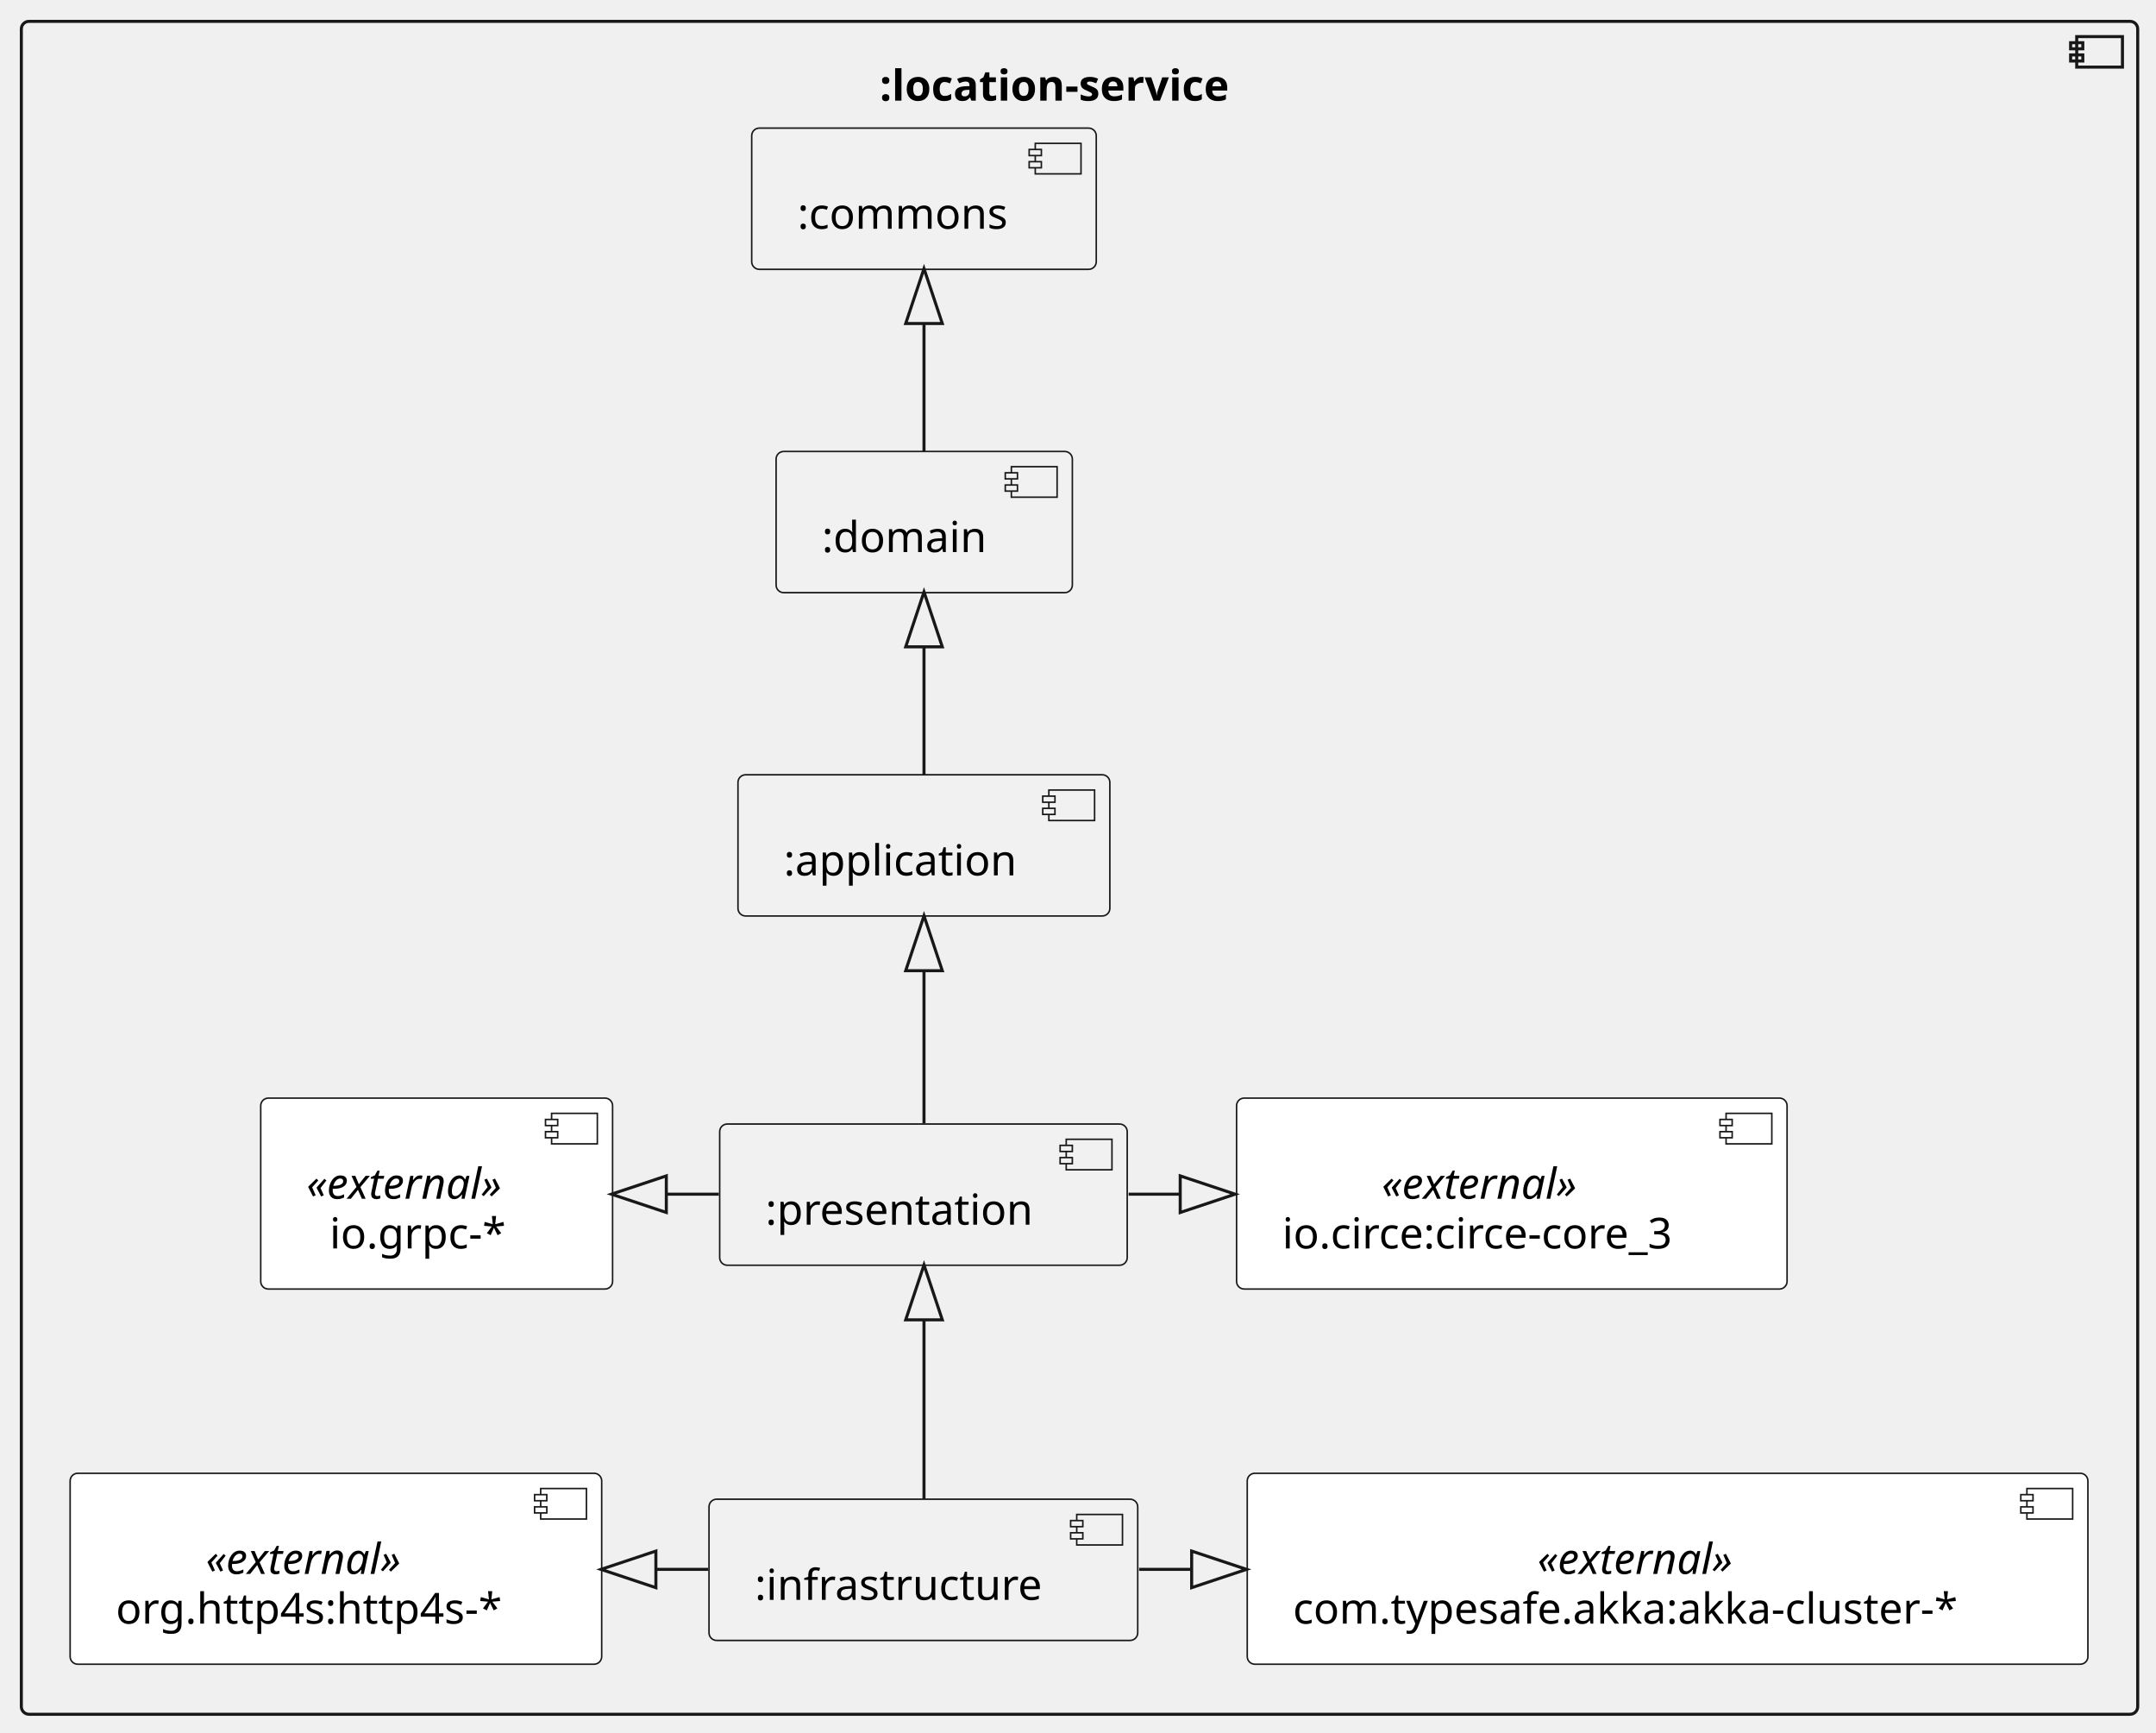
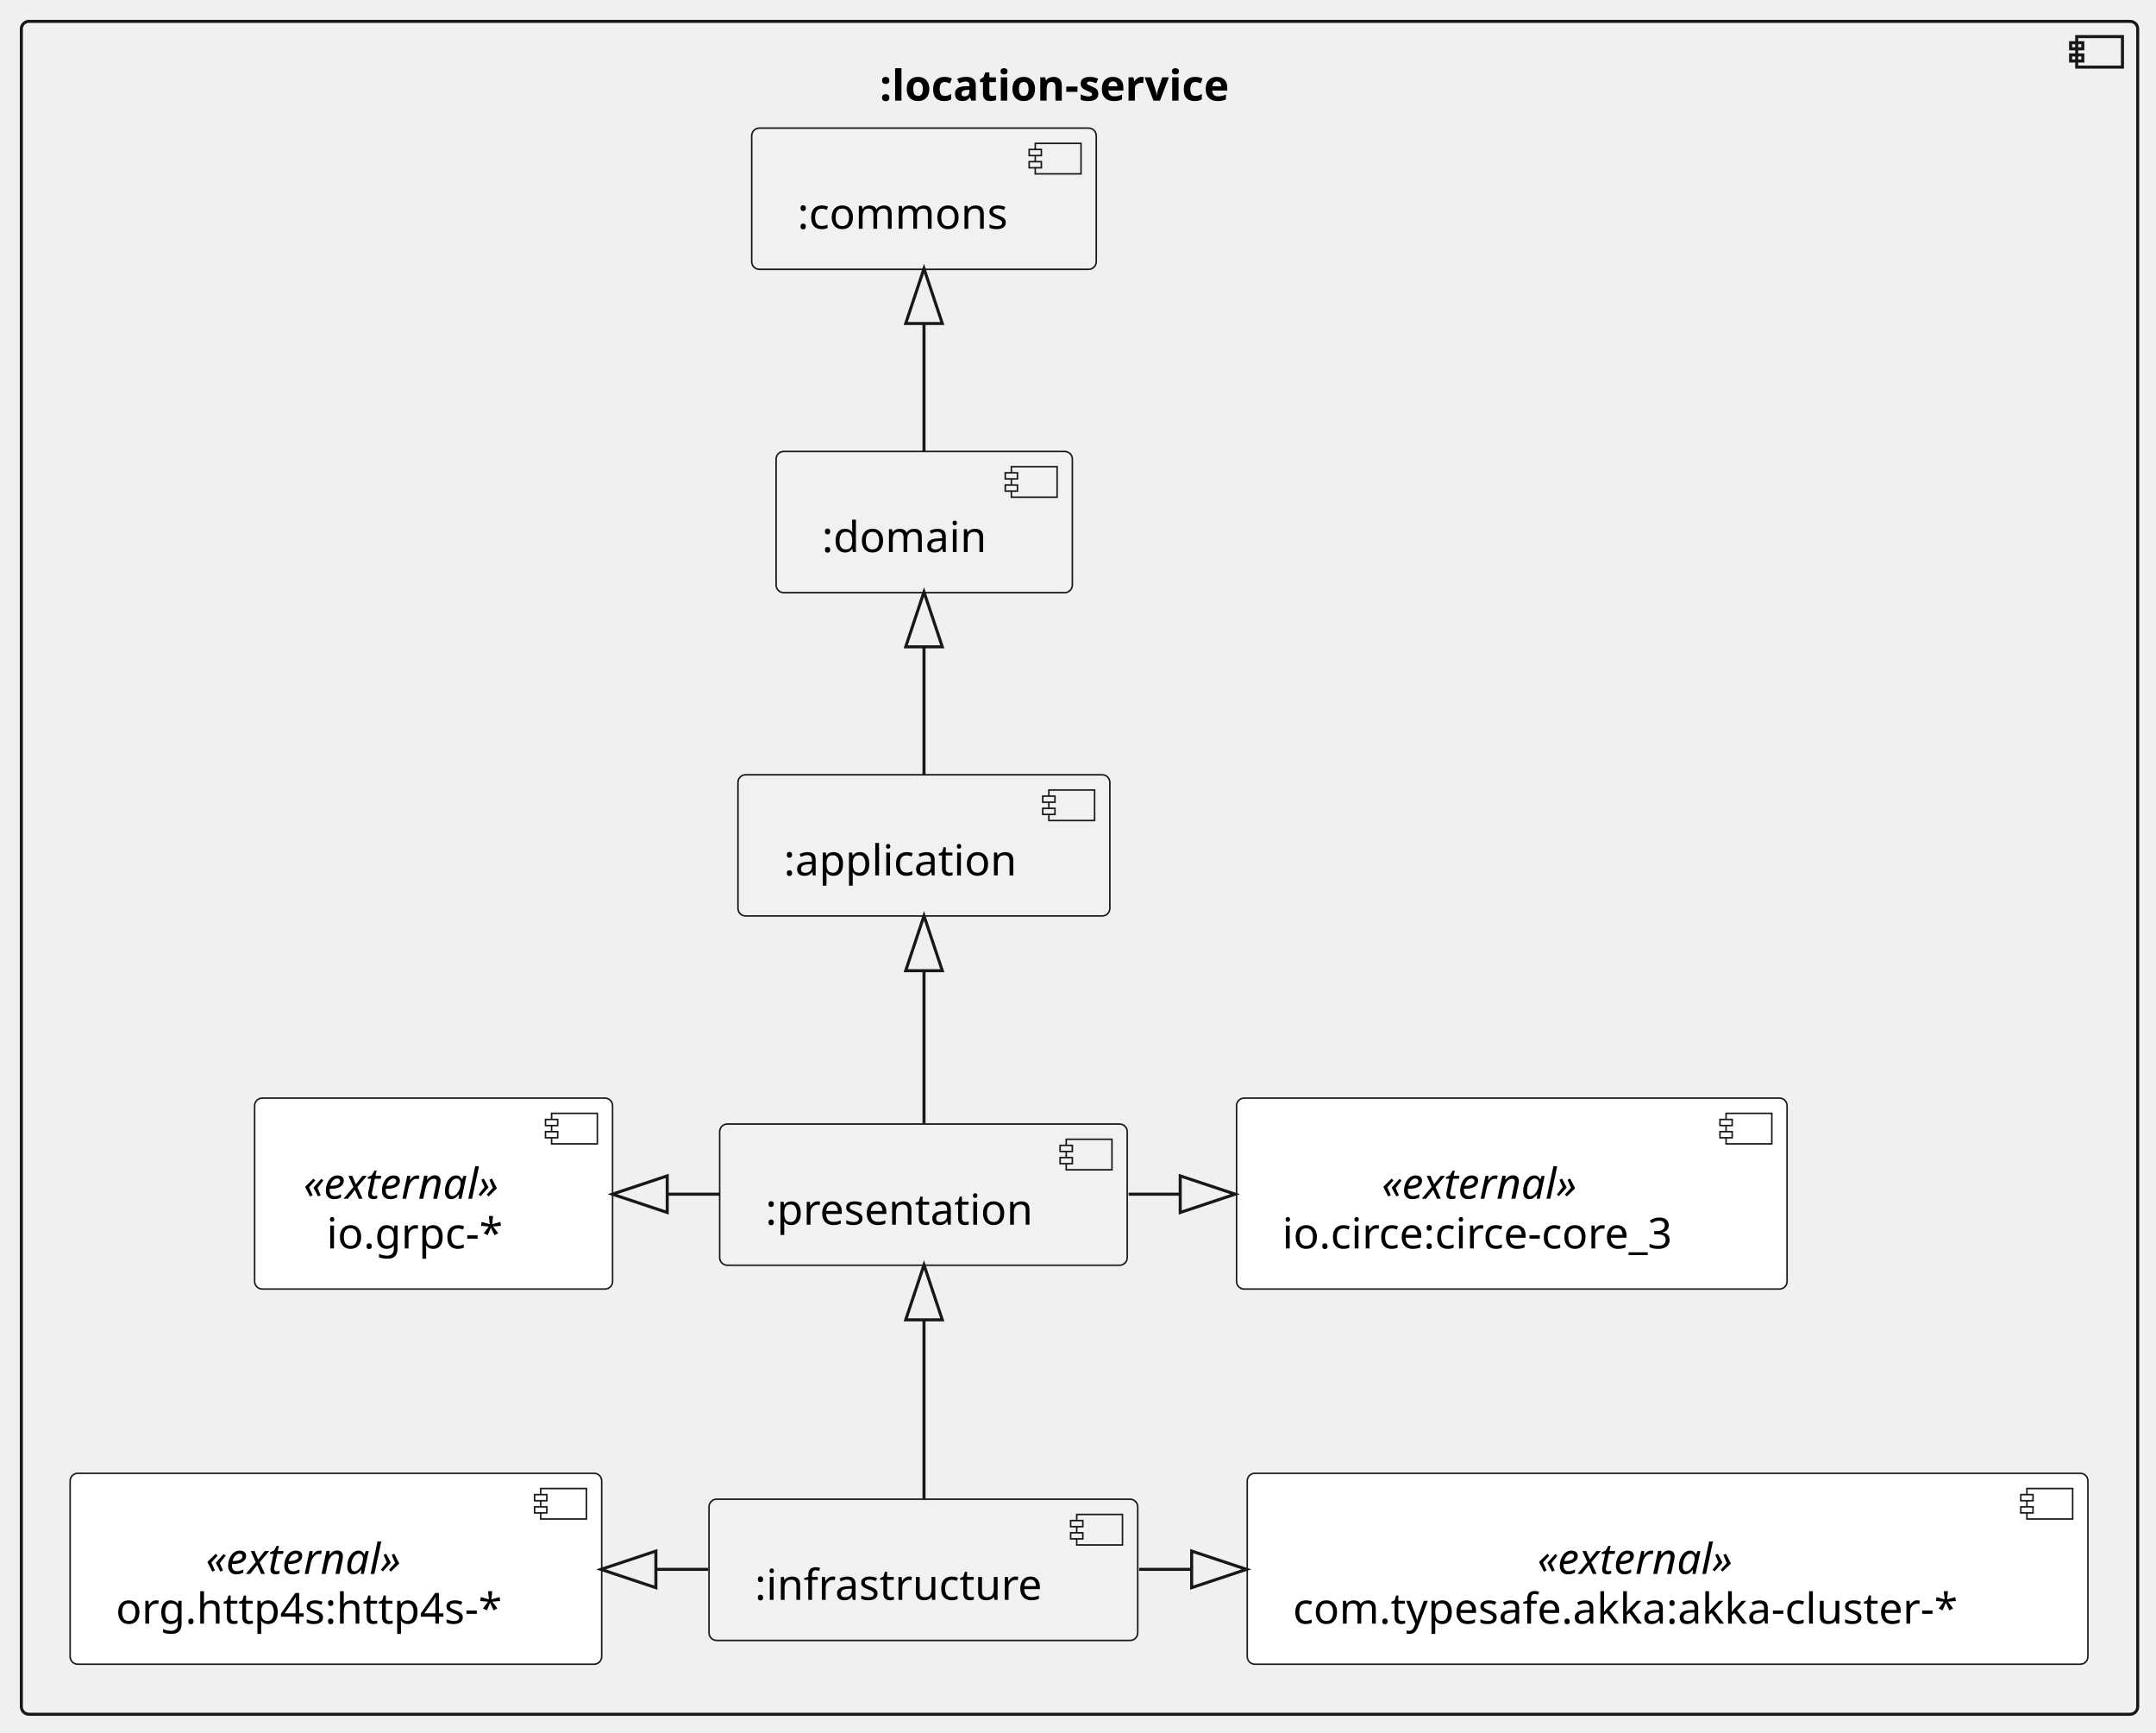
- <svg xmlns="http://www.w3.org/2000/svg" contentStyleType="text/css" height="568px" preserveAspectRatio="none" style="width:707px;height:568px;background:#FFFFFF;" version="1.1" viewBox="0 0 707 568" width="707px" zoomAndPan="magnify">
+ <svg xmlns="http://www.w3.org/2000/svg" contentStyleType="text/css" data-diagram-type="DESCRIPTION" height="568px" preserveAspectRatio="none" style="width:707px;height:568px;background:#FFFFFF;" version="1.1" viewBox="0 0 707 568" width="707px" zoomAndPan="magnify">
  <defs />
  <g>
    <g id="cluster_:location-service">
-       <rect fill="none" height="555" rx="2.5" ry="2.5" style="stroke:#181818;stroke-width:1;" width="694" x="7" y="7" />
-       <rect fill="none" height="10" style="stroke:#181818;stroke-width:1;" width="15" x="681" y="12" />
-       <rect fill="none" height="2" style="stroke:#181818;stroke-width:1;" width="4" x="679" y="14" />
-       <rect fill="none" height="2" style="stroke:#181818;stroke-width:1;" width="4" x="679" y="18" />
+       <rect fill="transparent" height="555" rx="2.5" ry="2.5" style="stroke:#181818;stroke-width:1;" width="694" x="7" y="7" />
+       <rect fill="transparent" height="10" style="stroke:#181818;stroke-width:1;" width="15" x="681" y="12" />
+       <rect fill="transparent" height="2" style="stroke:#181818;stroke-width:1;" width="4" x="679" y="14" />
+       <rect fill="transparent" height="2" style="stroke:#181818;stroke-width:1;" width="4" x="679" y="18" />
      <text fill="#000000" font-family="sans-serif" font-size="14" font-weight="bold" lengthAdjust="spacing" textLength="131.1" x="288.45" y="32.995">:location-service</text>
    </g>
    <g id="elem_C">
      <rect fill="#F1F1F1" height="46.297" rx="2.5" ry="2.5" style="stroke:#181818;stroke-width:0.5;" width="112.987" x="246.5" y="42" />
      <rect fill="#F1F1F1" height="10" style="stroke:#181818;stroke-width:0.5;" width="15" x="339.487" y="47" />
      <rect fill="#F1F1F1" height="2" style="stroke:#181818;stroke-width:0.5;" width="4" x="337.487" y="49" />
      <rect fill="#F1F1F1" height="2" style="stroke:#181818;stroke-width:0.5;" width="4" x="337.487" y="53" />
      <text fill="#000000" font-family="sans-serif" font-size="14" lengthAdjust="spacing" textLength="72.987" x="261.5" y="74.995">:commons</text>
    </g>
    <g id="elem_D">
      <rect fill="#F1F1F1" height="46.297" rx="2.5" ry="2.5" style="stroke:#181818;stroke-width:0.5;" width="97.148" x="254.5" y="148" />
      <rect fill="#F1F1F1" height="10" style="stroke:#181818;stroke-width:0.5;" width="15" x="331.648" y="153" />
      <rect fill="#F1F1F1" height="2" style="stroke:#181818;stroke-width:0.5;" width="4" x="329.648" y="155" />
      <rect fill="#F1F1F1" height="2" style="stroke:#181818;stroke-width:0.5;" width="4" x="329.648" y="159" />
      <text fill="#000000" font-family="sans-serif" font-size="14" lengthAdjust="spacing" textLength="57.148" x="269.5" y="180.995">:domain</text>
    </g>
    <g id="elem_A">
      <rect fill="#F1F1F1" height="46.297" rx="2.5" ry="2.5" style="stroke:#181818;stroke-width:0.5;" width="121.942" x="242" y="254" />
      <rect fill="#F1F1F1" height="10" style="stroke:#181818;stroke-width:0.5;" width="15" x="343.942" y="259" />
      <rect fill="#F1F1F1" height="2" style="stroke:#181818;stroke-width:0.5;" width="4" x="341.942" y="261" />
      <rect fill="#F1F1F1" height="2" style="stroke:#181818;stroke-width:0.5;" width="4" x="341.942" y="265" />
      <text fill="#000000" font-family="sans-serif" font-size="14" lengthAdjust="spacing" textLength="81.942" x="257" y="286.995">:application</text>
    </g>
    <g id="elem_P">
      <rect fill="#F1F1F1" height="46.297" rx="2.5" ry="2.5" style="stroke:#181818;stroke-width:0.5;" width="133.639" x="236" y="368.5" />
      <rect fill="#F1F1F1" height="10" style="stroke:#181818;stroke-width:0.5;" width="15" x="349.639" y="373.5" />
      <rect fill="#F1F1F1" height="2" style="stroke:#181818;stroke-width:0.5;" width="4" x="347.639" y="375.5" />
      <rect fill="#F1F1F1" height="2" style="stroke:#181818;stroke-width:0.5;" width="4" x="347.639" y="379.5" />
      <text fill="#000000" font-family="sans-serif" font-size="14" lengthAdjust="spacing" textLength="93.639" x="251" y="401.495">:presentation</text>
    </g>
    <g id="elem_circe">
      <rect fill="#FFFFFF" height="62.594" rx="2.5" ry="2.5" style="stroke:#181818;stroke-width:0.5;" width="180.519" x="405.5" y="360" />
      <rect fill="#FFFFFF" height="10" style="stroke:#181818;stroke-width:0.5;" width="15" x="566.019" y="365" />
      <rect fill="#FFFFFF" height="2" style="stroke:#181818;stroke-width:0.5;" width="4" x="564.019" y="367" />
      <rect fill="#FFFFFF" height="2" style="stroke:#181818;stroke-width:0.5;" width="4" x="564.019" y="371" />
      <text fill="#000000" font-family="sans-serif" font-size="14" font-style="italic" lengthAdjust="spacing" textLength="75.38" x="453.07" y="392.995">«external»</text>
      <text fill="#000000" font-family="sans-serif" font-size="14" lengthAdjust="spacing" textLength="140.519" x="420.5" y="409.292">io.circe:circe-core_3</text>
    </g>
    <g id="elem_grpc">
-       <rect fill="#FFFFFF" height="62.594" rx="2.5" ry="2.5" style="stroke:#181818;stroke-width:0.5;" width="115.38" x="85.5" y="360" />
+       <rect fill="#FFFFFF" height="62.594" rx="2.5" ry="2.5" style="stroke:#181818;stroke-width:0.5;" width="117.38" x="83.5" y="360" />
      <rect fill="#FFFFFF" height="10" style="stroke:#181818;stroke-width:0.5;" width="15" x="180.88" y="365" />
      <rect fill="#FFFFFF" height="2" style="stroke:#181818;stroke-width:0.5;" width="4" x="178.88" y="367" />
      <rect fill="#FFFFFF" height="2" style="stroke:#181818;stroke-width:0.5;" width="4" x="178.88" y="371" />
-       <text fill="#000000" font-family="sans-serif" font-size="14" font-style="italic" lengthAdjust="spacing" textLength="75.38" x="100.5" y="392.995">«external»</text>
-       <text fill="#000000" font-family="sans-serif" font-size="14" lengthAdjust="spacing" textLength="60.184" x="108.098" y="409.292">io.grpc-*</text>
+       <text fill="#000000" font-family="sans-serif" font-size="14" font-style="italic" lengthAdjust="spacing" textLength="75.38" x="99.5" y="392.995">«external»</text>
+       <text fill="#000000" font-family="sans-serif" font-size="14" lengthAdjust="spacing" textLength="60.184" x="107.098" y="409.292">io.grpc-*</text>
    </g>
    <g id="elem_I">
      <rect fill="#F1F1F1" height="46.297" rx="2.5" ry="2.5" style="stroke:#181818;stroke-width:0.5;" width="140.584" x="232.5" y="491.5" />
      <rect fill="#F1F1F1" height="10" style="stroke:#181818;stroke-width:0.5;" width="15" x="353.084" y="496.5" />
      <rect fill="#F1F1F1" height="2" style="stroke:#181818;stroke-width:0.5;" width="4" x="351.084" y="498.5" />
      <rect fill="#F1F1F1" height="2" style="stroke:#181818;stroke-width:0.5;" width="4" x="351.084" y="502.5" />
      <text fill="#000000" font-family="sans-serif" font-size="14" lengthAdjust="spacing" textLength="100.584" x="247.5" y="524.495">:infrastructure</text>
    </g>
    <g id="elem_http4s">
      <rect fill="#FFFFFF" height="62.594" rx="2.5" ry="2.5" style="stroke:#181818;stroke-width:0.5;" width="174.306" x="23" y="483" />
      <rect fill="#FFFFFF" height="10" style="stroke:#181818;stroke-width:0.5;" width="15" x="177.306" y="488" />
      <rect fill="#FFFFFF" height="2" style="stroke:#181818;stroke-width:0.5;" width="4" x="175.306" y="490" />
      <rect fill="#FFFFFF" height="2" style="stroke:#181818;stroke-width:0.5;" width="4" x="175.306" y="494" />
      <text fill="#000000" font-family="sans-serif" font-size="14" font-style="italic" lengthAdjust="spacing" textLength="75.38" x="67.463" y="515.995">«external»</text>
      <text fill="#000000" font-family="sans-serif" font-size="14" lengthAdjust="spacing" textLength="134.306" x="38" y="532.292">org.http4s:http4s-*</text>
    </g>
    <g id="elem_akka">
      <rect fill="#FFFFFF" height="62.594" rx="2.5" ry="2.5" style="stroke:#181818;stroke-width:0.5;" width="275.669" x="409" y="483" />
      <rect fill="#FFFFFF" height="10" style="stroke:#181818;stroke-width:0.5;" width="15" x="664.669" y="488" />
      <rect fill="#FFFFFF" height="2" style="stroke:#181818;stroke-width:0.5;" width="4" x="662.669" y="490" />
      <rect fill="#FFFFFF" height="2" style="stroke:#181818;stroke-width:0.5;" width="4" x="662.669" y="494" />
      <text fill="#000000" font-family="sans-serif" font-size="14" font-style="italic" lengthAdjust="spacing" textLength="75.38" x="504.144" y="515.995">«external»</text>
      <text fill="#000000" font-family="sans-serif" font-size="14" lengthAdjust="spacing" textLength="235.669" x="424" y="532.292">com.typesafe.akka:akka-cluster-*</text>
    </g>
    <g id="link_C_D">
-       <path d="M303,106.06 C303,123.7 303,130.34 303,147.98 " fill="none" id="C-backto-D" style="stroke:#181818;stroke-width:1;" />
-       <polygon fill="none" points="303,88.06,297,106.06,309,106.06,303,88.06" style="stroke:#181818;stroke-width:1;" />
+       <path d="M303,106.06 C303,123.7 303,130.34 303,147.98 " fill="transparent" id="C-backto-D" style="stroke:#181818;stroke-width:1;" />
+       <polygon fill="transparent" points="303,88.06,297,106.06,309,106.06,303,88.06" style="stroke:#181818;stroke-width:1;" />
    </g>
    <g id="link_D_A">
-       <path d="M303,212.06 C303,229.7 303,236.34 303,253.98 " fill="none" id="D-backto-A" style="stroke:#181818;stroke-width:1;" />
-       <polygon fill="none" points="303,194.06,297,212.06,309,212.06,303,194.06" style="stroke:#181818;stroke-width:1;" />
+       <path d="M303,212.06 C303,229.7 303,236.34 303,253.98 " fill="transparent" id="D-backto-A" style="stroke:#181818;stroke-width:1;" />
+       <polygon fill="transparent" points="303,194.06,297,212.06,309,212.06,303,194.06" style="stroke:#181818;stroke-width:1;" />
    </g>
    <g id="link_A_P">
-       <path d="M303,318.23 C303,337.95 303,348.61 303,368.32 " fill="none" id="A-backto-P" style="stroke:#181818;stroke-width:1;" />
-       <polygon fill="none" points="303,300.23,297,318.23,309,318.23,303,300.23" style="stroke:#181818;stroke-width:1;" />
+       <path d="M303,318.23 C303,337.95 303,348.61 303,368.32 " fill="transparent" id="A-backto-P" style="stroke:#181818;stroke-width:1;" />
+       <polygon fill="transparent" points="303,300.23,297,318.23,309,318.23,303,300.23" style="stroke:#181818;stroke-width:1;" />
    </g>
    <g id="link_P_circe">
-       <path d="M370.1,391.5 C381.74,391.5 375.38,391.5 387.02,391.5 " fill="none" id="P-to-circe" style="stroke:#181818;stroke-width:1;" />
-       <polygon fill="none" points="405.02,391.5,387.02,385.5,387.02,397.5,405.02,391.5" style="stroke:#181818;stroke-width:1;" />
+       <path d="M370.1,391.5 C381.74,391.5 375.38,391.5 387.02,391.5 " fill="transparent" id="P-to-circe" style="stroke:#181818;stroke-width:1;" />
+       <polygon fill="transparent" points="405.02,391.5,387.02,385.5,387.02,397.5,405.02,391.5" style="stroke:#181818;stroke-width:1;" />
    </g>
    <g id="link_grpc_P">
-       <path d="M218.5,391.5 C230.24,391.5 223.99,391.5 235.73,391.5 " fill="none" id="grpc-backto-P" style="stroke:#181818;stroke-width:1;" />
-       <polygon fill="none" points="200.5,391.5,218.5,397.5,218.5,385.5,200.5,391.5" style="stroke:#181818;stroke-width:1;" />
+       <path d="M218.8,391.5 C230.51,391.5 224.22,391.5 235.93,391.5 " fill="transparent" id="grpc-backto-P" style="stroke:#181818;stroke-width:1;" />
+       <polygon fill="transparent" points="200.8,391.5,218.8,397.5,218.8,385.5,200.8,391.5" style="stroke:#181818;stroke-width:1;" />
    </g>
    <g id="link_P_I">
-       <path d="M303,432.69 C303,454.53 303,469.66 303,491.45 " fill="none" id="P-backto-I" style="stroke:#181818;stroke-width:1;" />
-       <polygon fill="none" points="303,414.69,297,432.69,309,432.69,303,414.69" style="stroke:#181818;stroke-width:1;" />
+       <path d="M303,432.69 C303,454.53 303,469.66 303,491.45 " fill="transparent" id="P-backto-I" style="stroke:#181818;stroke-width:1;" />
+       <polygon fill="transparent" points="303,414.69,297,432.69,309,432.69,303,414.69" style="stroke:#181818;stroke-width:1;" />
    </g>
    <g id="link_http4s_I">
-       <path d="M215.08,514.5 C226.8,514.5 220.52,514.5 232.25,514.5 " fill="none" id="http4s-backto-I" style="stroke:#181818;stroke-width:1;" />
-       <polygon fill="none" points="197.08,514.5,215.08,520.5,215.08,508.5,197.08,514.5" style="stroke:#181818;stroke-width:1;" />
+       <path d="M215.08,514.5 C226.8,514.5 220.52,514.5 232.25,514.5 " fill="transparent" id="http4s-backto-I" style="stroke:#181818;stroke-width:1;" />
+       <polygon fill="transparent" points="197.08,514.5,215.08,520.5,215.08,508.5,197.08,514.5" style="stroke:#181818;stroke-width:1;" />
    </g>
    <g id="link_I_akka">
-       <path d="M373.53,514.5 C385.28,514.5 379.02,514.5 390.77,514.5 " fill="none" id="I-to-akka" style="stroke:#181818;stroke-width:1;" />
-       <polygon fill="none" points="408.77,514.5,390.77,508.5,390.77,520.5,408.77,514.5" style="stroke:#181818;stroke-width:1;" />
+       <path d="M373.53,514.5 C385.28,514.5 379.02,514.5 390.77,514.5 " fill="transparent" id="I-to-akka" style="stroke:#181818;stroke-width:1;" />
+       <polygon fill="transparent" points="408.77,514.5,390.77,508.5,390.77,520.5,408.77,514.5" style="stroke:#181818;stroke-width:1;" />
    </g>
  </g>
</svg>
